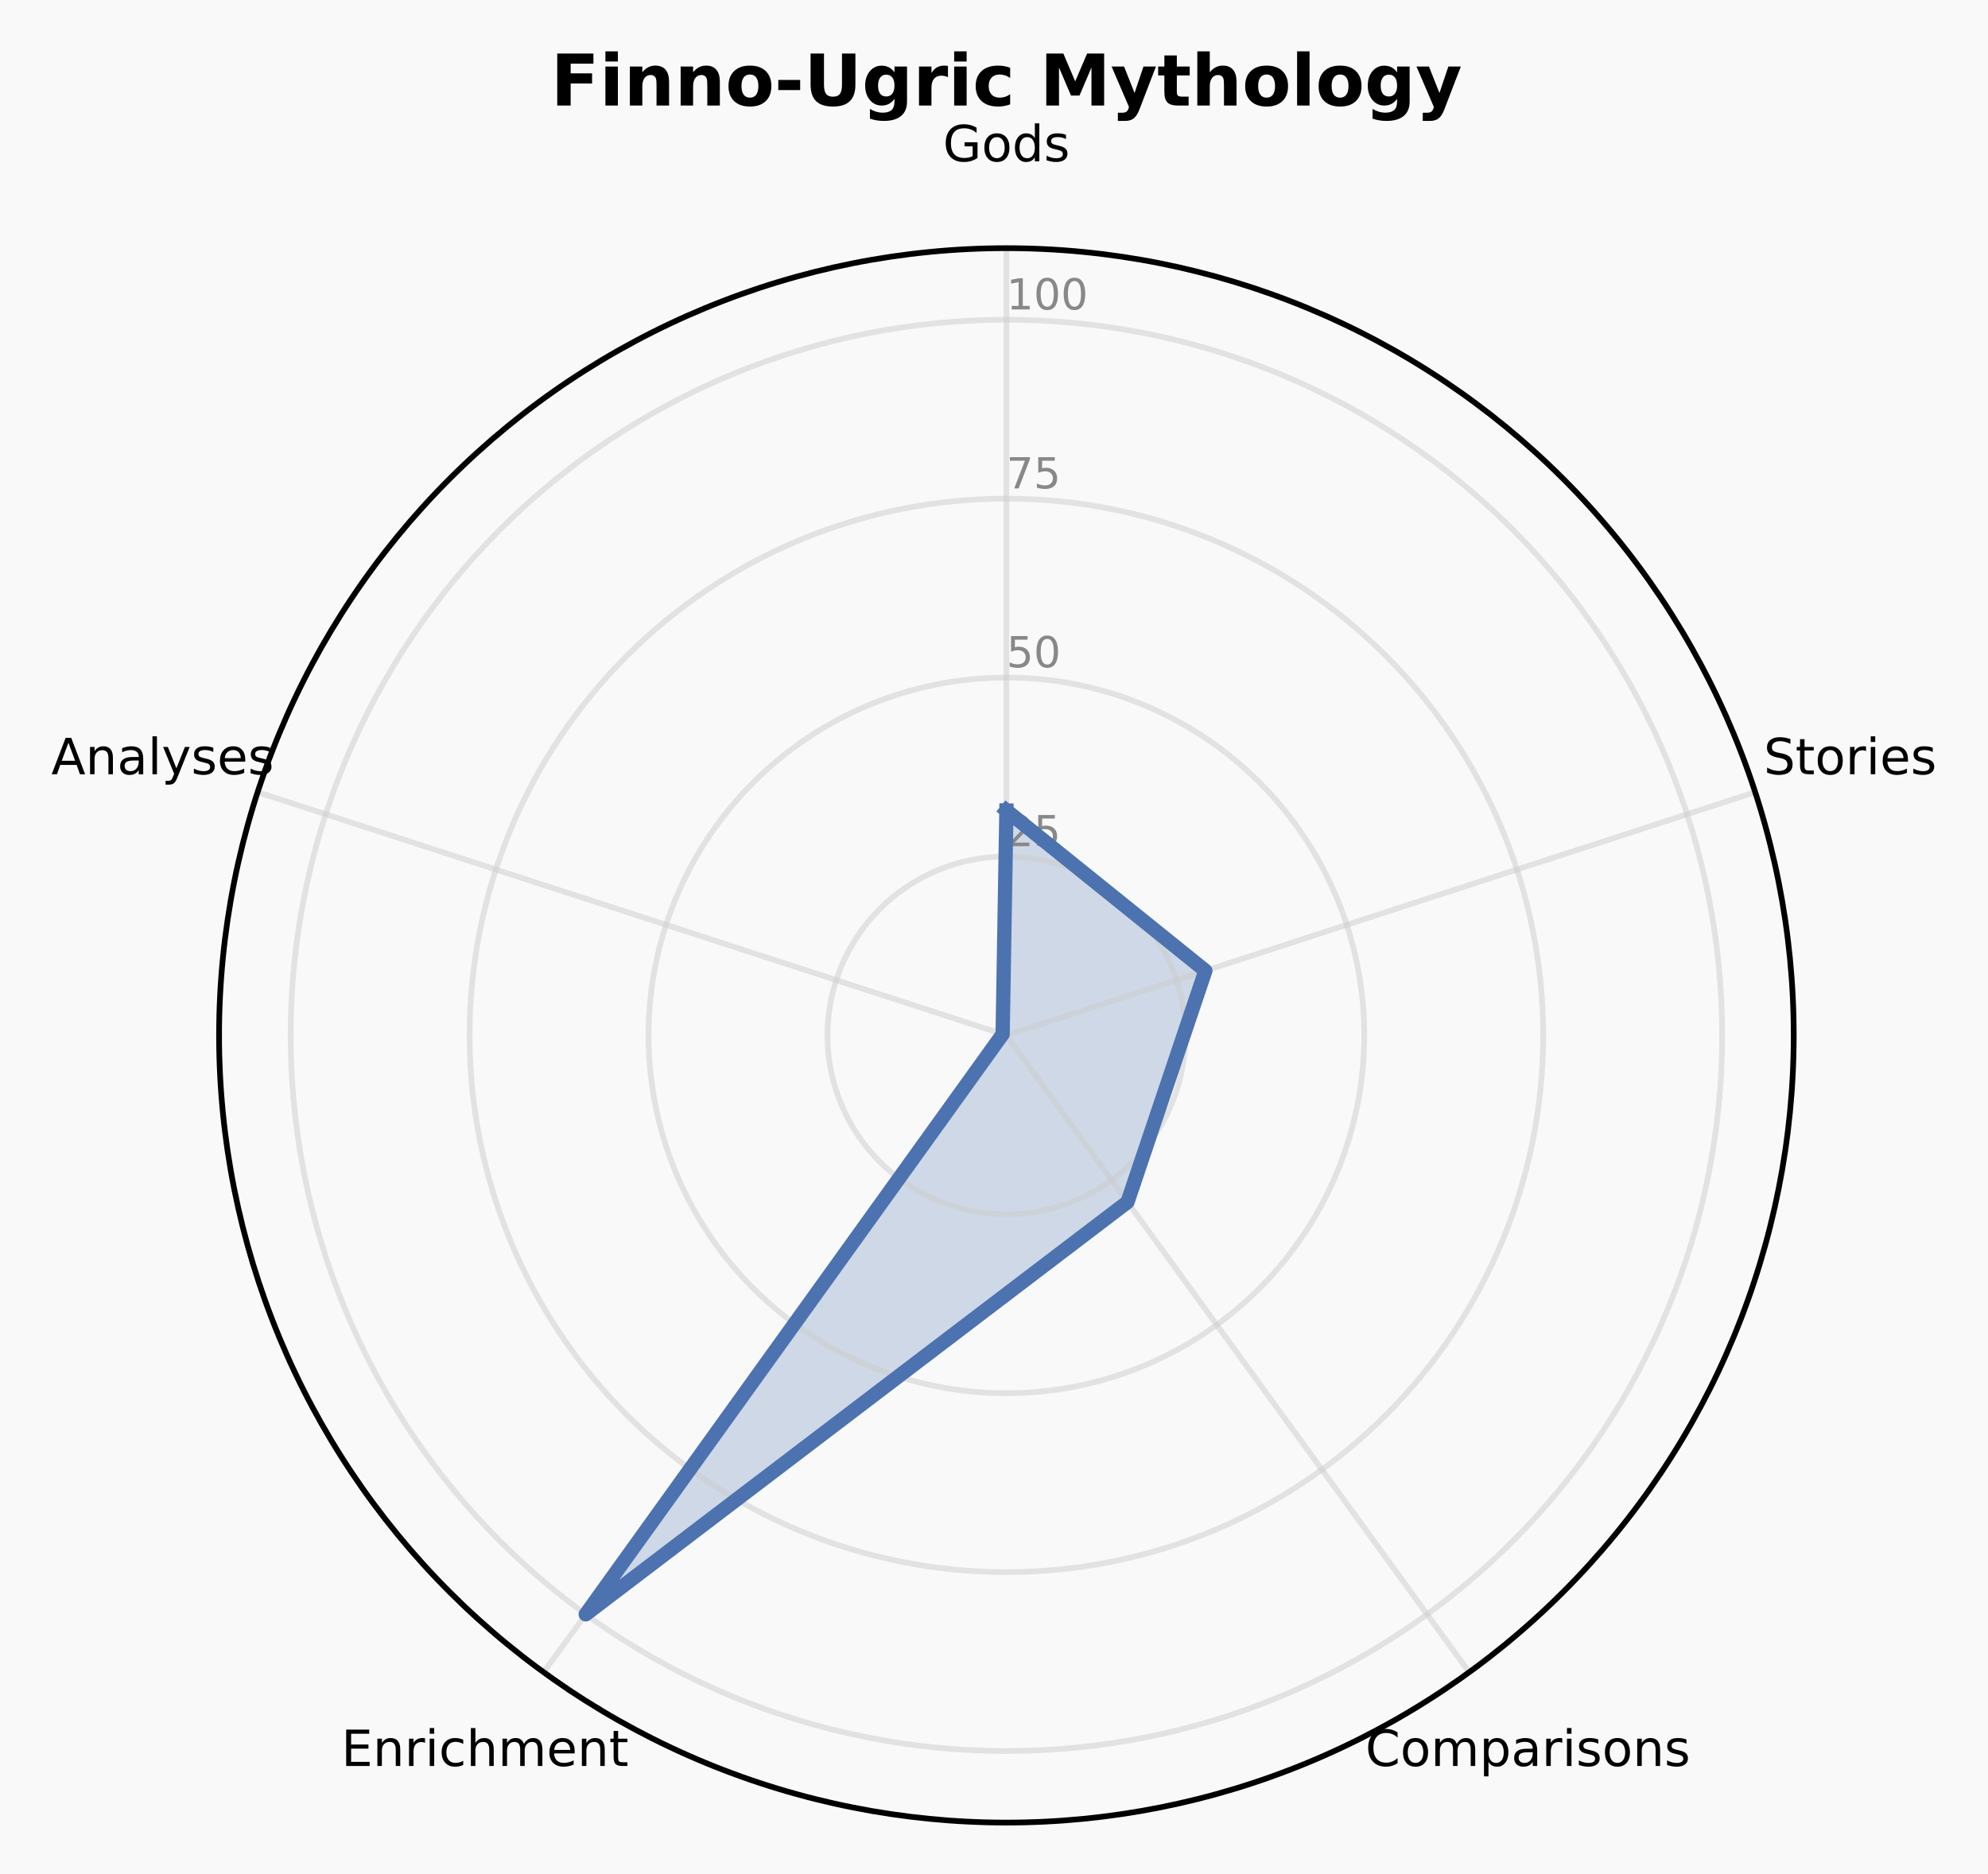
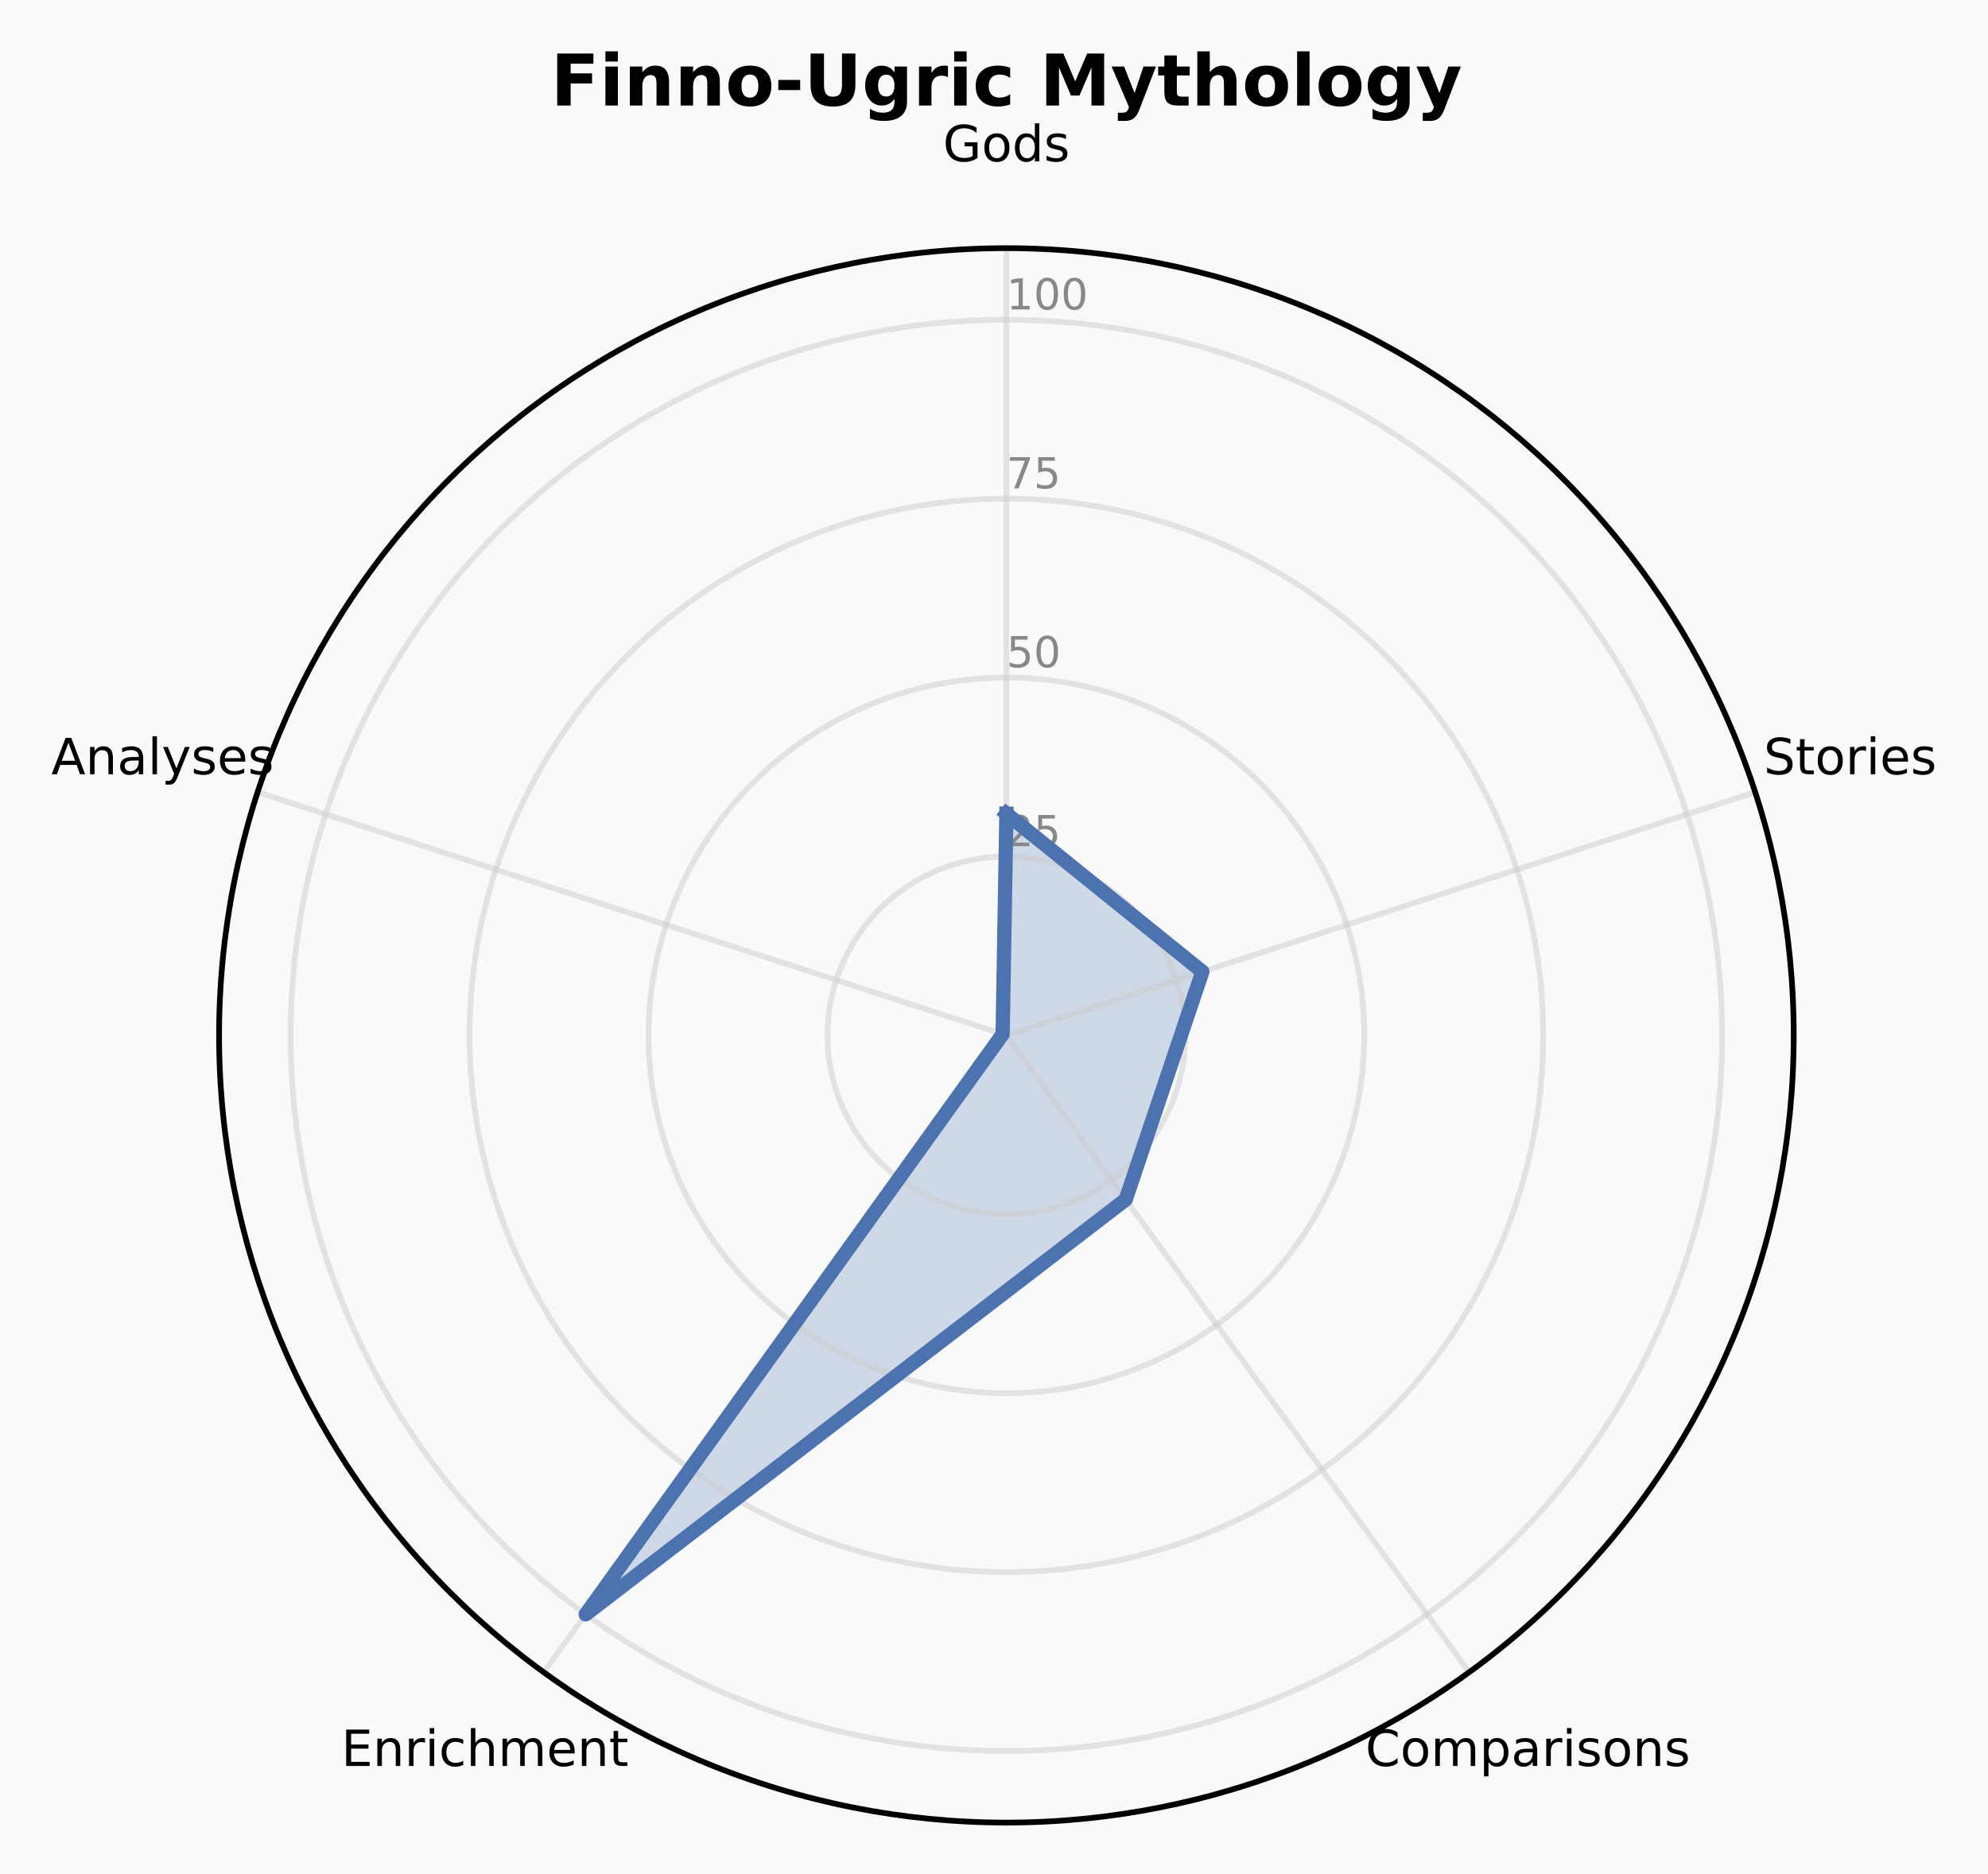
<svg xmlns="http://www.w3.org/2000/svg" xmlns:xlink="http://www.w3.org/1999/xlink" width="278.709pt" height="262.758pt" viewBox="0 0 278.709 262.758" version="1.1">
  <defs>
    <style type="text/css">*{stroke-linejoin: round; stroke-linecap: butt}</style>
  </defs>
  <g id="figure_1">
    <g id="patch_1">
      <path d="M 0 262.758  L 278.709 262.758  L 278.709 0  L 0 0  z " style="fill: #f9f9f9" />
    </g>
    <g id="axes_1">
      <g id="patch_2">
        <path d="M 251.473 145.178  C 251.473 130.683 248.618 116.329 243.071 102.938  C 237.524 89.546 229.393 77.377 219.143 67.128  C 208.894 56.878 196.725 48.748 183.334 43.201  C 169.942 37.654 155.588 34.798 141.093 34.798  C 126.598 34.798 112.244 37.654 98.853 43.201  C 85.461 48.748 73.293 56.878 63.043 67.128  C 52.794 77.377 44.663 89.546 39.116 102.938  C 33.569 116.329 30.714 130.683 30.714 145.178  C 30.714 159.673 33.569 174.027 39.116 187.418  C 44.663 200.81 52.794 212.979 63.043 223.228  C 73.293 233.478 85.461 241.609 98.853 247.155  C 112.244 252.702 126.598 255.558 141.093 255.558  C 155.588 255.558 169.942 252.702 183.334 247.155  C 196.725 241.609 208.894 233.478 219.143 223.228  C 229.393 212.979 237.524 200.81 243.071 187.418  C 248.618 174.027 251.473 159.673 251.473 145.178  M 141.093 145.178  C 141.093 145.178 141.093 145.178 141.093 145.178  C 141.093 145.178 141.093 145.178 141.093 145.178  C 141.093 145.178 141.093 145.178 141.093 145.178  C 141.093 145.178 141.093 145.178 141.093 145.178  C 141.093 145.178 141.093 145.178 141.093 145.178  C 141.093 145.178 141.093 145.178 141.093 145.178  C 141.093 145.178 141.093 145.178 141.093 145.178  C 141.093 145.178 141.093 145.178 141.093 145.178  C 141.093 145.178 141.093 145.178 141.093 145.178  C 141.093 145.178 141.093 145.178 141.093 145.178  C 141.093 145.178 141.093 145.178 141.093 145.178  C 141.093 145.178 141.093 145.178 141.093 145.178  C 141.093 145.178 141.093 145.178 141.093 145.178  C 141.093 145.178 141.093 145.178 141.093 145.178  C 141.093 145.178 141.093 145.178 141.093 145.178  C 141.093 145.178 141.093 145.178 141.093 145.178  z " style="fill: #f9f9f9" />
      </g>
      <g id="patch_3">
-         <path d="M 141.093 113.641  L 168.989 136.114  L 158.073 168.548  L 82.112 226.359  L 140.566 145.007  z " clip-path="url(#p42ad95b162)" style="fill: #4c72b0; opacity: 0.25; stroke: #4c72b0; stroke-linejoin: miter" />
+         <path d="M 141.093 114.085  L 168.567 136.251  L 157.819 168.199  L 82.112 226.359  L 140.566 145.007  z " clip-path="url(#pffb4a02f27)" style="fill: #4c72b0; opacity: 0.25; stroke: #4c72b0; stroke-linejoin: miter" />
      </g>
      <g id="matplotlib.axis_1">
        <g id="xtick_1">
          <g id="line2d_1">
-             <path d="M 141.093 145.178  L 141.093 34.798  " clip-path="url(#p42ad95b162)" style="fill: none; stroke: #cccccc; stroke-opacity: 0.5; stroke-width: 0.8; stroke-linecap: square" />
+             <path d="M 141.093 145.178  L 141.093 34.798  " clip-path="url(#pffb4a02f27)" style="fill: none; stroke: #cccccc; stroke-opacity: 0.5; stroke-width: 0.8; stroke-linecap: square" />
          </g>
          <g id="text_1">
            <g transform="translate(132.1945 22.61707) scale(0.07 -0.07)">
              <defs>
                <path id="DejaVuSans-2a" d="M 3809 666  L 3809 1919  L 2778 1919  L 2778 2438  L 4434 2438  L 4434 434  Q 4069 175 3628 42  Q 3188 -91 2688 -91  Q 1594 -91 976 548  Q 359 1188 359 2328  Q 359 3472 976 4111  Q 1594 4750 2688 4750  Q 3144 4750 3555 4637  Q 3966 4525 4313 4306  L 4313 3634  Q 3963 3931 3569 4081  Q 3175 4231 2741 4231  Q 1884 4231 1454 3753  Q 1025 3275 1025 2328  Q 1025 1384 1454 906  Q 1884 428 2741 428  Q 3075 428 3337 486  Q 3600 544 3809 666  z " transform="scale(0.015625)" />
                <path id="DejaVuSans-52" d="M 1959 3097  Q 1497 3097 1228 2736  Q 959 2375 959 1747  Q 959 1119 1226 758  Q 1494 397 1959 397  Q 2419 397 2687 759  Q 2956 1122 2956 1747  Q 2956 2369 2687 2733  Q 2419 3097 1959 3097  z M 1959 3584  Q 2709 3584 3137 3096  Q 3566 2609 3566 1747  Q 3566 888 3137 398  Q 2709 -91 1959 -91  Q 1206 -91 779 398  Q 353 888 353 1747  Q 353 2609 779 3096  Q 1206 3584 1959 3584  z " transform="scale(0.015625)" />
                <path id="DejaVuSans-47" d="M 2906 2969  L 2906 4863  L 3481 4863  L 3481 0  L 2906 0  L 2906 525  Q 2725 213 2448 61  Q 2172 -91 1784 -91  Q 1150 -91 751 415  Q 353 922 353 1747  Q 353 2572 751 3078  Q 1150 3584 1784 3584  Q 2172 3584 2448 3432  Q 2725 3281 2906 2969  z M 947 1747  Q 947 1113 1208 752  Q 1469 391 1925 391  Q 2381 391 2643 752  Q 2906 1113 2906 1747  Q 2906 2381 2643 2742  Q 2381 3103 1925 3103  Q 1469 3103 1208 2742  Q 947 2381 947 1747  z " transform="scale(0.015625)" />
                <path id="DejaVuSans-56" d="M 2834 3397  L 2834 2853  Q 2591 2978 2328 3040  Q 2066 3103 1784 3103  Q 1356 3103 1142 2972  Q 928 2841 928 2578  Q 928 2378 1081 2264  Q 1234 2150 1697 2047  L 1894 2003  Q 2506 1872 2764 1633  Q 3022 1394 3022 966  Q 3022 478 2636 193  Q 2250 -91 1575 -91  Q 1294 -91 989 -36  Q 684 19 347 128  L 347 722  Q 666 556 975 473  Q 1284 391 1588 391  Q 1994 391 2212 530  Q 2431 669 2431 922  Q 2431 1156 2273 1281  Q 2116 1406 1581 1522  L 1381 1569  Q 847 1681 609 1914  Q 372 2147 372 2553  Q 372 3047 722 3315  Q 1072 3584 1716 3584  Q 2034 3584 2315 3537  Q 2597 3491 2834 3397  z " transform="scale(0.015625)" />
              </defs>
              <use xlink:href="#DejaVuSans-2a" />
              <use xlink:href="#DejaVuSans-52" transform="translate(77.48438 0)" />
              <use xlink:href="#DejaVuSans-47" transform="translate(138.6719 0)" />
              <use xlink:href="#DejaVuSans-56" transform="translate(202.1562 0)" />
            </g>
          </g>
        </g>
        <g id="xtick_2">
          <g id="line2d_2">
-             <path d="M 141.093 145.178  L 246.07 111.069  " clip-path="url(#p42ad95b162)" style="fill: none; stroke: #cccccc; stroke-opacity: 0.5; stroke-width: 0.8; stroke-linecap: square" />
+             <path d="M 141.093 145.178  L 246.07 111.069  " clip-path="url(#pffb4a02f27)" style="fill: none; stroke: #cccccc; stroke-opacity: 0.5; stroke-width: 0.8; stroke-linecap: square" />
          </g>
          <g id="text_2">
            <g transform="translate(247.2616 108.5613) scale(0.07 -0.07)">
              <defs>
                <path id="DejaVuSans-36" d="M 3425 4513  L 3425 3897  Q 3066 4069 2747 4153  Q 2428 4238 2131 4238  Q 1616 4238 1336 4038  Q 1056 3838 1056 3469  Q 1056 3159 1242 3001  Q 1428 2844 1947 2747  L 2328 2669  Q 3034 2534 3370 2195  Q 3706 1856 3706 1288  Q 3706 609 3251 259  Q 2797 -91 1919 -91  Q 1588 -91 1214 -16  Q 841 59 441 206  L 441 856  Q 825 641 1194 531  Q 1563 422 1919 422  Q 2459 422 2753 634  Q 3047 847 3047 1241  Q 3047 1584 2836 1778  Q 2625 1972 2144 2069  L 1759 2144  Q 1053 2284 737 2584  Q 422 2884 422 3419  Q 422 4038 858 4394  Q 1294 4750 2059 4750  Q 2388 4750 2728 4690  Q 3069 4631 3425 4513  z " transform="scale(0.015625)" />
                <path id="DejaVuSans-57" d="M 1172 4494  L 1172 3500  L 2356 3500  L 2356 3053  L 1172 3053  L 1172 1153  Q 1172 725 1289 603  Q 1406 481 1766 481  L 2356 481  L 2356 0  L 1766 0  Q 1100 0 847 248  Q 594 497 594 1153  L 594 3053  L 172 3053  L 172 3500  L 594 3500  L 594 4494  L 1172 4494  z " transform="scale(0.015625)" />
                <path id="DejaVuSans-55" d="M 2631 2963  Q 2534 3019 2420 3045  Q 2306 3072 2169 3072  Q 1681 3072 1420 2755  Q 1159 2438 1159 1844  L 1159 0  L 581 0  L 581 3500  L 1159 3500  L 1159 2956  Q 1341 3275 1631 3429  Q 1922 3584 2338 3584  Q 2397 3584 2469 3576  Q 2541 3569 2628 3553  L 2631 2963  z " transform="scale(0.015625)" />
                <path id="DejaVuSans-4c" d="M 603 3500  L 1178 3500  L 1178 0  L 603 0  L 603 3500  z M 603 4863  L 1178 4863  L 1178 4134  L 603 4134  L 603 4863  z " transform="scale(0.015625)" />
                <path id="DejaVuSans-48" d="M 3597 1894  L 3597 1613  L 953 1613  Q 991 1019 1311 708  Q 1631 397 2203 397  Q 2534 397 2845 478  Q 3156 559 3463 722  L 3463 178  Q 3153 47 2828 -22  Q 2503 -91 2169 -91  Q 1331 -91 842 396  Q 353 884 353 1716  Q 353 2575 817 3079  Q 1281 3584 2069 3584  Q 2775 3584 3186 3129  Q 3597 2675 3597 1894  z M 3022 2063  Q 3016 2534 2758 2815  Q 2500 3097 2075 3097  Q 1594 3097 1305 2825  Q 1016 2553 972 2059  L 3022 2063  z " transform="scale(0.015625)" />
              </defs>
              <use xlink:href="#DejaVuSans-36" />
              <use xlink:href="#DejaVuSans-57" transform="translate(63.48438 0)" />
              <use xlink:href="#DejaVuSans-52" transform="translate(102.6875 0)" />
              <use xlink:href="#DejaVuSans-55" transform="translate(163.875 0)" />
              <use xlink:href="#DejaVuSans-4c" transform="translate(204.9844 0)" />
              <use xlink:href="#DejaVuSans-48" transform="translate(232.7656 0)" />
              <use xlink:href="#DejaVuSans-56" transform="translate(294.2969 0)" />
            </g>
          </g>
        </g>
        <g id="xtick_3">
          <g id="line2d_3">
-             <path d="M 141.093 145.178  L 205.973 234.477  " clip-path="url(#p42ad95b162)" style="fill: none; stroke: #cccccc; stroke-opacity: 0.5; stroke-width: 0.8; stroke-linecap: square" />
+             <path d="M 141.093 145.178  L 205.973 234.477  " clip-path="url(#pffb4a02f27)" style="fill: none; stroke: #cccccc; stroke-opacity: 0.5; stroke-width: 0.8; stroke-linecap: square" />
          </g>
          <g id="text_3">
            <g transform="translate(191.4228 247.6219) scale(0.07 -0.07)">
              <defs>
                <path id="DejaVuSans-26" d="M 4122 4306  L 4122 3641  Q 3803 3938 3442 4084  Q 3081 4231 2675 4231  Q 1875 4231 1450 3742  Q 1025 3253 1025 2328  Q 1025 1406 1450 917  Q 1875 428 2675 428  Q 3081 428 3442 575  Q 3803 722 4122 1019  L 4122 359  Q 3791 134 3420 21  Q 3050 -91 2638 -91  Q 1578 -91 968 557  Q 359 1206 359 2328  Q 359 3453 968 4101  Q 1578 4750 2638 4750  Q 3056 4750 3426 4639  Q 3797 4528 4122 4306  z " transform="scale(0.015625)" />
                <path id="DejaVuSans-50" d="M 3328 2828  Q 3544 3216 3844 3400  Q 4144 3584 4550 3584  Q 5097 3584 5394 3201  Q 5691 2819 5691 2113  L 5691 0  L 5113 0  L 5113 2094  Q 5113 2597 4934 2840  Q 4756 3084 4391 3084  Q 3944 3084 3684 2787  Q 3425 2491 3425 1978  L 3425 0  L 2847 0  L 2847 2094  Q 2847 2600 2669 2842  Q 2491 3084 2119 3084  Q 1678 3084 1418 2786  Q 1159 2488 1159 1978  L 1159 0  L 581 0  L 581 3500  L 1159 3500  L 1159 2956  Q 1356 3278 1631 3431  Q 1906 3584 2284 3584  Q 2666 3584 2933 3390  Q 3200 3197 3328 2828  z " transform="scale(0.015625)" />
                <path id="DejaVuSans-53" d="M 1159 525  L 1159 -1331  L 581 -1331  L 581 3500  L 1159 3500  L 1159 2969  Q 1341 3281 1617 3432  Q 1894 3584 2278 3584  Q 2916 3584 3314 3078  Q 3713 2572 3713 1747  Q 3713 922 3314 415  Q 2916 -91 2278 -91  Q 1894 -91 1617 61  Q 1341 213 1159 525  z M 3116 1747  Q 3116 2381 2855 2742  Q 2594 3103 2138 3103  Q 1681 3103 1420 2742  Q 1159 2381 1159 1747  Q 1159 1113 1420 752  Q 1681 391 2138 391  Q 2594 391 2855 752  Q 3116 1113 3116 1747  z " transform="scale(0.015625)" />
                <path id="DejaVuSans-44" d="M 2194 1759  Q 1497 1759 1228 1600  Q 959 1441 959 1056  Q 959 750 1161 570  Q 1363 391 1709 391  Q 2188 391 2477 730  Q 2766 1069 2766 1631  L 2766 1759  L 2194 1759  z M 3341 1997  L 3341 0  L 2766 0  L 2766 531  Q 2569 213 2275 61  Q 1981 -91 1556 -91  Q 1019 -91 701 211  Q 384 513 384 1019  Q 384 1609 779 1909  Q 1175 2209 1959 2209  L 2766 2209  L 2766 2266  Q 2766 2663 2505 2880  Q 2244 3097 1772 3097  Q 1472 3097 1187 3025  Q 903 2953 641 2809  L 641 3341  Q 956 3463 1253 3523  Q 1550 3584 1831 3584  Q 2591 3584 2966 3190  Q 3341 2797 3341 1997  z " transform="scale(0.015625)" />
                <path id="DejaVuSans-51" d="M 3513 2113  L 3513 0  L 2938 0  L 2938 2094  Q 2938 2591 2744 2837  Q 2550 3084 2163 3084  Q 1697 3084 1428 2787  Q 1159 2491 1159 1978  L 1159 0  L 581 0  L 581 3500  L 1159 3500  L 1159 2956  Q 1366 3272 1645 3428  Q 1925 3584 2291 3584  Q 2894 3584 3203 3211  Q 3513 2838 3513 2113  z " transform="scale(0.015625)" />
              </defs>
              <use xlink:href="#DejaVuSans-26" />
              <use xlink:href="#DejaVuSans-52" transform="translate(69.82812 0)" />
              <use xlink:href="#DejaVuSans-50" transform="translate(131.0156 0)" />
              <use xlink:href="#DejaVuSans-53" transform="translate(228.4219 0)" />
              <use xlink:href="#DejaVuSans-44" transform="translate(291.9062 0)" />
              <use xlink:href="#DejaVuSans-55" transform="translate(353.1875 0)" />
              <use xlink:href="#DejaVuSans-4c" transform="translate(394.2969 0)" />
              <use xlink:href="#DejaVuSans-56" transform="translate(422.0781 0)" />
              <use xlink:href="#DejaVuSans-52" transform="translate(474.1719 0)" />
              <use xlink:href="#DejaVuSans-51" transform="translate(535.3594 0)" />
              <use xlink:href="#DejaVuSans-56" transform="translate(598.7344 0)" />
            </g>
          </g>
        </g>
        <g id="xtick_4">
          <g id="line2d_4">
-             <path d="M 141.093 145.178  L 76.214 234.477  " clip-path="url(#p42ad95b162)" style="fill: none; stroke: #cccccc; stroke-opacity: 0.5; stroke-width: 0.8; stroke-linecap: square" />
+             <path d="M 141.093 145.178  L 76.214 234.477  " clip-path="url(#pffb4a02f27)" style="fill: none; stroke: #cccccc; stroke-opacity: 0.5; stroke-width: 0.8; stroke-linecap: square" />
          </g>
          <g id="text_4">
            <g transform="translate(47.8483 247.6219) scale(0.07 -0.07)">
              <defs>
                <path id="DejaVuSans-28" d="M 628 4666  L 3578 4666  L 3578 4134  L 1259 4134  L 1259 2753  L 3481 2753  L 3481 2222  L 1259 2222  L 1259 531  L 3634 531  L 3634 0  L 628 0  L 628 4666  z " transform="scale(0.015625)" />
                <path id="DejaVuSans-46" d="M 3122 3366  L 3122 2828  Q 2878 2963 2633 3030  Q 2388 3097 2138 3097  Q 1578 3097 1268 2742  Q 959 2388 959 1747  Q 959 1106 1268 751  Q 1578 397 2138 397  Q 2388 397 2633 464  Q 2878 531 3122 666  L 3122 134  Q 2881 22 2623 -34  Q 2366 -91 2075 -91  Q 1284 -91 818 406  Q 353 903 353 1747  Q 353 2603 823 3093  Q 1294 3584 2113 3584  Q 2378 3584 2631 3529  Q 2884 3475 3122 3366  z " transform="scale(0.015625)" />
                <path id="DejaVuSans-4b" d="M 3513 2113  L 3513 0  L 2938 0  L 2938 2094  Q 2938 2591 2744 2837  Q 2550 3084 2163 3084  Q 1697 3084 1428 2787  Q 1159 2491 1159 1978  L 1159 0  L 581 0  L 581 4863  L 1159 4863  L 1159 2956  Q 1366 3272 1645 3428  Q 1925 3584 2291 3584  Q 2894 3584 3203 3211  Q 3513 2838 3513 2113  z " transform="scale(0.015625)" />
              </defs>
              <use xlink:href="#DejaVuSans-28" />
              <use xlink:href="#DejaVuSans-51" transform="translate(63.1875 0)" />
              <use xlink:href="#DejaVuSans-55" transform="translate(126.5625 0)" />
              <use xlink:href="#DejaVuSans-4c" transform="translate(167.6719 0)" />
              <use xlink:href="#DejaVuSans-46" transform="translate(195.4531 0)" />
              <use xlink:href="#DejaVuSans-4b" transform="translate(250.4375 0)" />
              <use xlink:href="#DejaVuSans-50" transform="translate(313.8125 0)" />
              <use xlink:href="#DejaVuSans-48" transform="translate(411.2188 0)" />
              <use xlink:href="#DejaVuSans-51" transform="translate(472.75 0)" />
              <use xlink:href="#DejaVuSans-57" transform="translate(536.125 0)" />
            </g>
          </g>
        </g>
        <g id="xtick_5">
          <g id="line2d_5">
-             <path d="M 141.093 145.178  L 36.116 111.069  " clip-path="url(#p42ad95b162)" style="fill: none; stroke: #cccccc; stroke-opacity: 0.5; stroke-width: 0.8; stroke-linecap: square" />
+             <path d="M 141.093 145.178  L 36.116 111.069  " clip-path="url(#pffb4a02f27)" style="fill: none; stroke: #cccccc; stroke-opacity: 0.5; stroke-width: 0.8; stroke-linecap: square" />
          </g>
          <g id="text_5">
            <g transform="translate(7.2 108.5613) scale(0.07 -0.07)">
              <defs>
                <path id="DejaVuSans-24" d="M 2188 4044  L 1331 1722  L 3047 1722  L 2188 4044  z M 1831 4666  L 2547 4666  L 4325 0  L 3669 0  L 3244 1197  L 1141 1197  L 716 0  L 50 0  L 1831 4666  z " transform="scale(0.015625)" />
                <path id="DejaVuSans-4f" d="M 603 4863  L 1178 4863  L 1178 0  L 603 0  L 603 4863  z " transform="scale(0.015625)" />
                <path id="DejaVuSans-5c" d="M 2059 -325  Q 1816 -950 1584 -1140  Q 1353 -1331 966 -1331  L 506 -1331  L 506 -850  L 844 -850  Q 1081 -850 1212 -737  Q 1344 -625 1503 -206  L 1606 56  L 191 3500  L 800 3500  L 1894 763  L 2988 3500  L 3597 3500  L 2059 -325  z " transform="scale(0.015625)" />
              </defs>
              <use xlink:href="#DejaVuSans-24" />
              <use xlink:href="#DejaVuSans-51" transform="translate(68.40625 0)" />
              <use xlink:href="#DejaVuSans-44" transform="translate(131.7812 0)" />
              <use xlink:href="#DejaVuSans-4f" transform="translate(193.0625 0)" />
              <use xlink:href="#DejaVuSans-5c" transform="translate(220.8438 0)" />
              <use xlink:href="#DejaVuSans-56" transform="translate(280.0312 0)" />
              <use xlink:href="#DejaVuSans-48" transform="translate(332.125 0)" />
              <use xlink:href="#DejaVuSans-56" transform="translate(393.6562 0)" />
            </g>
          </g>
        </g>
      </g>
      <g id="matplotlib.axis_2">
        <g id="ytick_1">
          <g id="line2d_6">
-             <path d="M 141.093 120.092  C 144.388 120.092 147.65 120.741 150.693 122.001  C 153.737 123.262 156.503 125.11 158.832 127.439  C 161.161 129.769 163.009 132.534 164.27 135.578  C 165.531 138.621 166.18 141.884 166.18 145.178  C 166.18 148.472 165.531 151.735 164.27 154.778  C 163.009 157.822 161.161 160.587 158.832 162.917  C 156.503 165.246 153.737 167.094 150.693 168.355  C 147.65 169.615 144.388 170.264 141.093 170.264  C 137.799 170.264 134.537 169.615 131.493 168.355  C 128.45 167.094 125.684 165.246 123.355 162.917  C 121.025 160.587 119.177 157.822 117.917 154.778  C 116.656 151.735 116.007 148.472 116.007 145.178  C 116.007 141.884 116.656 138.621 117.917 135.578  C 119.177 132.534 121.025 129.769 123.355 127.439  C 125.684 125.11 128.45 123.262 131.493 122.001  C 134.537 120.741 137.799 120.092 141.093 120.092  " clip-path="url(#p42ad95b162)" style="fill: none; stroke: #cccccc; stroke-opacity: 0.5; stroke-width: 0.8; stroke-linecap: square" />
+             <path d="M 141.093 120.092  C 144.388 120.092 147.65 120.741 150.693 122.001  C 153.737 123.262 156.503 125.11 158.832 127.439  C 161.161 129.769 163.009 132.534 164.27 135.578  C 165.531 138.621 166.18 141.884 166.18 145.178  C 166.18 148.472 165.531 151.735 164.27 154.778  C 163.009 157.822 161.161 160.587 158.832 162.917  C 156.503 165.246 153.737 167.094 150.693 168.355  C 147.65 169.615 144.388 170.264 141.093 170.264  C 137.799 170.264 134.537 169.615 131.493 168.355  C 128.45 167.094 125.684 165.246 123.355 162.917  C 121.025 160.587 119.177 157.822 117.917 154.778  C 116.656 151.735 116.007 148.472 116.007 145.178  C 116.007 141.884 116.656 138.621 117.917 135.578  C 119.177 132.534 121.025 129.769 123.355 127.439  C 125.684 125.11 128.45 123.262 131.493 122.001  C 134.537 120.741 137.799 120.092 141.093 120.092  " clip-path="url(#pffb4a02f27)" style="fill: none; stroke: #cccccc; stroke-opacity: 0.5; stroke-width: 0.8; stroke-linecap: square" />
          </g>
          <g id="text_6">
            <g style="fill: #888888" transform="translate(141.0933 118.6504) scale(0.06 -0.06)">
              <defs>
                <path id="DejaVuSans-15" d="M 1228 531  L 3431 531  L 3431 0  L 469 0  L 469 531  Q 828 903 1448 1529  Q 2069 2156 2228 2338  Q 2531 2678 2651 2914  Q 2772 3150 2772 3378  Q 2772 3750 2511 3984  Q 2250 4219 1831 4219  Q 1534 4219 1204 4116  Q 875 4013 500 3803  L 500 4441  Q 881 4594 1212 4672  Q 1544 4750 1819 4750  Q 2544 4750 2975 4387  Q 3406 4025 3406 3419  Q 3406 3131 3298 2873  Q 3191 2616 2906 2266  Q 2828 2175 2409 1742  Q 1991 1309 1228 531  z " transform="scale(0.015625)" />
                <path id="DejaVuSans-18" d="M 691 4666  L 3169 4666  L 3169 4134  L 1269 4134  L 1269 2991  Q 1406 3038 1543 3061  Q 1681 3084 1819 3084  Q 2600 3084 3056 2656  Q 3513 2228 3513 1497  Q 3513 744 3044 326  Q 2575 -91 1722 -91  Q 1428 -91 1123 -41  Q 819 9 494 109  L 494 744  Q 775 591 1075 516  Q 1375 441 1709 441  Q 2250 441 2565 725  Q 2881 1009 2881 1497  Q 2881 1984 2565 2268  Q 2250 2553 1709 2553  Q 1456 2553 1204 2497  Q 953 2441 691 2322  L 691 4666  z " transform="scale(0.015625)" />
              </defs>
              <use xlink:href="#DejaVuSans-15" />
              <use xlink:href="#DejaVuSans-18" transform="translate(63.625 0)" />
            </g>
          </g>
        </g>
        <g id="ytick_2">
          <g id="line2d_7">
-             <path d="M 141.093 95.005  C 147.682 95.005 154.206 96.303 160.293 98.825  C 166.381 101.346 171.912 105.042 176.571 109.701  C 181.229 114.36 184.925 119.891 187.447 125.978  C 189.968 132.065 191.266 138.589 191.266 145.178  C 191.266 151.767 189.968 158.291 187.447 164.378  C 184.925 170.465 181.229 175.997 176.571 180.655  C 171.912 185.314 166.381 189.01 160.293 191.531  C 154.206 194.053 147.682 195.351 141.093 195.351  C 134.505 195.351 127.98 194.053 121.893 191.531  C 115.806 189.01 110.275 185.314 105.616 180.655  C 100.957 175.997 97.261 170.465 94.74 164.378  C 92.219 158.291 90.921 151.767 90.921 145.178  C 90.921 138.589 92.219 132.065 94.74 125.978  C 97.261 119.891 100.957 114.36 105.616 109.701  C 110.275 105.042 115.806 101.346 121.893 98.825  C 127.98 96.303 134.505 95.005 141.093 95.005  " clip-path="url(#p42ad95b162)" style="fill: none; stroke: #cccccc; stroke-opacity: 0.5; stroke-width: 0.8; stroke-linecap: square" />
+             <path d="M 141.093 95.005  C 147.682 95.005 154.206 96.303 160.293 98.825  C 166.381 101.346 171.912 105.042 176.571 109.701  C 181.229 114.36 184.925 119.891 187.447 125.978  C 189.968 132.065 191.266 138.589 191.266 145.178  C 191.266 151.767 189.968 158.291 187.447 164.378  C 184.925 170.465 181.229 175.997 176.571 180.655  C 171.912 185.314 166.381 189.01 160.293 191.531  C 154.206 194.053 147.682 195.351 141.093 195.351  C 134.505 195.351 127.98 194.053 121.893 191.531  C 115.806 189.01 110.275 185.314 105.616 180.655  C 100.957 175.997 97.261 170.465 94.74 164.378  C 92.219 158.291 90.921 151.767 90.921 145.178  C 90.921 138.589 92.219 132.065 94.74 125.978  C 97.261 119.891 100.957 114.36 105.616 109.701  C 110.275 105.042 115.806 101.346 121.893 98.825  C 127.98 96.303 134.505 95.005 141.093 95.005  " clip-path="url(#pffb4a02f27)" style="fill: none; stroke: #cccccc; stroke-opacity: 0.5; stroke-width: 0.8; stroke-linecap: square" />
          </g>
          <g id="text_7">
            <g style="fill: #888888" transform="translate(141.0933 93.56408) scale(0.06 -0.06)">
              <defs>
                <path id="DejaVuSans-13" d="M 2034 4250  Q 1547 4250 1301 3770  Q 1056 3291 1056 2328  Q 1056 1369 1301 889  Q 1547 409 2034 409  Q 2525 409 2770 889  Q 3016 1369 3016 2328  Q 3016 3291 2770 3770  Q 2525 4250 2034 4250  z M 2034 4750  Q 2819 4750 3233 4129  Q 3647 3509 3647 2328  Q 3647 1150 3233 529  Q 2819 -91 2034 -91  Q 1250 -91 836 529  Q 422 1150 422 2328  Q 422 3509 836 4129  Q 1250 4750 2034 4750  z " transform="scale(0.015625)" />
              </defs>
              <use xlink:href="#DejaVuSans-18" />
              <use xlink:href="#DejaVuSans-13" transform="translate(63.625 0)" />
            </g>
          </g>
        </g>
        <g id="ytick_3">
          <g id="line2d_8">
-             <path d="M 141.093 69.919  C 150.976 69.919 160.763 71.866 169.894 75.648  C 179.024 79.43 187.321 84.974 194.309 91.962  C 201.298 98.95 206.841 107.247 210.623 116.378  C 214.405 125.508 216.352 135.295 216.352 145.178  C 216.352 155.061 214.405 164.848 210.623 173.978  C 206.841 183.109 201.298 191.406 194.309 198.394  C 187.321 205.382 179.024 210.926 169.894 214.708  C 160.763 218.49 150.976 220.437 141.093 220.437  C 131.21 220.437 121.424 218.49 112.293 214.708  C 103.162 210.926 94.866 205.382 87.877 198.394  C 80.889 191.406 75.345 183.109 71.563 173.978  C 67.781 164.848 65.834 155.061 65.834 145.178  C 65.834 135.295 67.781 125.508 71.563 116.378  C 75.345 107.247 80.889 98.95 87.877 91.962  C 94.866 84.974 103.162 79.43 112.293 75.648  C 121.424 71.866 131.21 69.919 141.093 69.919  " clip-path="url(#p42ad95b162)" style="fill: none; stroke: #cccccc; stroke-opacity: 0.5; stroke-width: 0.8; stroke-linecap: square" />
+             <path d="M 141.093 69.919  C 150.976 69.919 160.763 71.866 169.894 75.648  C 179.024 79.43 187.321 84.974 194.309 91.962  C 201.298 98.95 206.841 107.247 210.623 116.378  C 214.405 125.508 216.352 135.295 216.352 145.178  C 216.352 155.061 214.405 164.848 210.623 173.978  C 206.841 183.109 201.298 191.406 194.309 198.394  C 187.321 205.382 179.024 210.926 169.894 214.708  C 160.763 218.49 150.976 220.437 141.093 220.437  C 131.21 220.437 121.424 218.49 112.293 214.708  C 103.162 210.926 94.866 205.382 87.877 198.394  C 80.889 191.406 75.345 183.109 71.563 173.978  C 67.781 164.848 65.834 155.061 65.834 145.178  C 65.834 135.295 67.781 125.508 71.563 116.378  C 75.345 107.247 80.889 98.95 87.877 91.962  C 94.866 84.974 103.162 79.43 112.293 75.648  C 121.424 71.866 131.21 69.919 141.093 69.919  " clip-path="url(#pffb4a02f27)" style="fill: none; stroke: #cccccc; stroke-opacity: 0.5; stroke-width: 0.8; stroke-linecap: square" />
          </g>
          <g id="text_8">
            <g style="fill: #888888" transform="translate(141.0933 68.47781) scale(0.06 -0.06)">
              <defs>
                <path id="DejaVuSans-1a" d="M 525 4666  L 3525 4666  L 3525 4397  L 1831 0  L 1172 0  L 2766 4134  L 525 4134  L 525 4666  z " transform="scale(0.015625)" />
              </defs>
              <use xlink:href="#DejaVuSans-1a" />
              <use xlink:href="#DejaVuSans-18" transform="translate(63.625 0)" />
            </g>
          </g>
        </g>
        <g id="ytick_4">
          <g id="line2d_9">
-             <path d="M 141.093 44.833  C 154.27 44.833 167.32 47.429 179.494 52.471  C 191.668 57.514 202.73 64.906 212.048 74.223  C 221.366 83.541 228.757 94.603 233.8 106.778  C 238.843 118.952 241.438 132.001 241.438 145.178  C 241.438 158.355 238.843 171.404 233.8 183.578  C 228.757 195.753 221.366 206.815 212.048 216.133  C 202.73 225.45 191.668 232.842 179.494 237.885  C 167.32 242.927 154.27 245.523 141.093 245.523  C 127.916 245.523 114.867 242.927 102.693 237.885  C 90.519 232.842 79.456 225.45 70.139 216.133  C 60.821 206.815 53.429 195.753 48.387 183.578  C 43.344 171.404 40.748 158.355 40.748 145.178  C 40.748 132.001 43.344 118.952 48.387 106.778  C 53.429 94.603 60.821 83.541 70.139 74.223  C 79.456 64.906 90.519 57.514 102.693 52.471  C 114.867 47.429 127.916 44.833 141.093 44.833  " clip-path="url(#p42ad95b162)" style="fill: none; stroke: #cccccc; stroke-opacity: 0.5; stroke-width: 0.8; stroke-linecap: square" />
+             <path d="M 141.093 44.833  C 154.27 44.833 167.32 47.429 179.494 52.471  C 191.668 57.514 202.73 64.906 212.048 74.223  C 221.366 83.541 228.757 94.603 233.8 106.778  C 238.843 118.952 241.438 132.001 241.438 145.178  C 241.438 158.355 238.843 171.404 233.8 183.578  C 228.757 195.753 221.366 206.815 212.048 216.133  C 202.73 225.45 191.668 232.842 179.494 237.885  C 167.32 242.927 154.27 245.523 141.093 245.523  C 127.916 245.523 114.867 242.927 102.693 237.885  C 90.519 232.842 79.456 225.45 70.139 216.133  C 60.821 206.815 53.429 195.753 48.387 183.578  C 43.344 171.404 40.748 158.355 40.748 145.178  C 40.748 132.001 43.344 118.952 48.387 106.778  C 53.429 94.603 60.821 83.541 70.139 74.223  C 79.456 64.906 90.519 57.514 102.693 52.471  C 114.867 47.429 127.916 44.833 141.093 44.833  " clip-path="url(#pffb4a02f27)" style="fill: none; stroke: #cccccc; stroke-opacity: 0.5; stroke-width: 0.8; stroke-linecap: square" />
          </g>
          <g id="text_9">
            <g style="fill: #888888" transform="translate(141.0933 43.39154) scale(0.06 -0.06)">
              <defs>
                <path id="DejaVuSans-14" d="M 794 531  L 1825 531  L 1825 4091  L 703 3866  L 703 4441  L 1819 4666  L 2450 4666  L 2450 531  L 3481 531  L 3481 0  L 794 0  L 794 531  z " transform="scale(0.015625)" />
              </defs>
              <use xlink:href="#DejaVuSans-14" />
              <use xlink:href="#DejaVuSans-13" transform="translate(63.625 0)" />
              <use xlink:href="#DejaVuSans-13" transform="translate(127.25 0)" />
            </g>
          </g>
        </g>
      </g>
      <g id="line2d_10">
-         <path d="M 141.093 113.641  L 168.989 136.114  L 158.073 168.548  L 82.112 226.359  L 140.566 145.007  L 141.093 113.641  " clip-path="url(#p42ad95b162)" style="fill: none; stroke: #4c72b0; stroke-width: 2; stroke-linecap: square" />
+         <path d="M 141.093 114.085  L 168.567 136.251  L 157.819 168.199  L 82.112 226.359  L 140.566 145.007  L 141.093 114.085  " clip-path="url(#pffb4a02f27)" style="fill: none; stroke: #4c72b0; stroke-width: 2; stroke-linecap: square" />
      </g>
      <g id="patch_4">
        <path d="M 141.093 34.798  C 126.598 34.798 112.244 37.654 98.853 43.201  C 85.461 48.748 73.293 56.878 63.043 67.128  C 52.794 77.377 44.663 89.546 39.116 102.938  C 33.569 116.329 30.714 130.683 30.714 145.178  C 30.714 159.673 33.569 174.027 39.116 187.418  C 44.663 200.81 52.794 212.979 63.043 223.228  C 73.293 233.478 85.461 241.609 98.853 247.155  C 112.244 252.702 126.598 255.558 141.093 255.558  C 155.588 255.558 169.942 252.702 183.334 247.155  C 196.725 241.609 208.894 233.478 219.143 223.228  C 229.393 212.979 237.524 200.81 243.071 187.418  C 248.618 174.027 251.473 159.673 251.473 145.178  C 251.473 130.683 248.618 116.329 243.071 102.938  C 237.524 89.546 229.393 77.377 219.143 67.128  C 208.894 56.878 196.725 48.748 183.334 43.201  C 169.942 37.654 155.588 34.798 141.093 34.798  " style="fill: none; stroke: #000000; stroke-width: 0.8; stroke-linejoin: miter; stroke-linecap: square" />
      </g>
      <g id="text_10">
        <g transform="translate(77.20421 14.79844) scale(0.1 -0.1)">
          <defs>
            <path id="DejaVuSans-Bold-29" d="M 588 4666  L 3834 4666  L 3834 3756  L 1791 3756  L 1791 2888  L 3713 2888  L 3713 1978  L 1791 1978  L 1791 0  L 588 0  L 588 4666  z " transform="scale(0.015625)" />
            <path id="DejaVuSans-Bold-4c" d="M 538 3500  L 1656 3500  L 1656 0  L 538 0  L 538 3500  z M 538 4863  L 1656 4863  L 1656 3950  L 538 3950  L 538 4863  z " transform="scale(0.015625)" />
            <path id="DejaVuSans-Bold-51" d="M 4056 2131  L 4056 0  L 2931 0  L 2931 347  L 2931 1631  Q 2931 2084 2911 2256  Q 2891 2428 2841 2509  Q 2775 2619 2662 2680  Q 2550 2741 2406 2741  Q 2056 2741 1856 2470  Q 1656 2200 1656 1722  L 1656 0  L 538 0  L 538 3500  L 1656 3500  L 1656 2988  Q 1909 3294 2193 3439  Q 2478 3584 2822 3584  Q 3428 3584 3742 3212  Q 4056 2841 4056 2131  z " transform="scale(0.015625)" />
            <path id="DejaVuSans-Bold-52" d="M 2203 2784  Q 1831 2784 1636 2517  Q 1441 2250 1441 1747  Q 1441 1244 1636 976  Q 1831 709 2203 709  Q 2569 709 2762 976  Q 2956 1244 2956 1747  Q 2956 2250 2762 2517  Q 2569 2784 2203 2784  z M 2203 3584  Q 3106 3584 3614 3096  Q 4122 2609 4122 1747  Q 4122 884 3614 396  Q 3106 -91 2203 -91  Q 1297 -91 786 396  Q 275 884 275 1747  Q 275 2609 786 3096  Q 1297 3584 2203 3584  z " transform="scale(0.015625)" />
            <path id="DejaVuSans-Bold-10" d="M 347 2297  L 2309 2297  L 2309 1388  L 347 1388  L 347 2297  z " transform="scale(0.015625)" />
            <path id="DejaVuSans-Bold-38" d="M 588 4666  L 1791 4666  L 1791 1869  Q 1791 1291 1980 1042  Q 2169 794 2597 794  Q 3028 794 3217 1042  Q 3406 1291 3406 1869  L 3406 4666  L 4609 4666  L 4609 1869  Q 4609 878 4112 393  Q 3616 -91 2597 -91  Q 1581 -91 1084 393  Q 588 878 588 1869  L 588 4666  z " transform="scale(0.015625)" />
            <path id="DejaVuSans-Bold-4a" d="M 2919 594  Q 2688 288 2409 144  Q 2131 0 1766 0  Q 1125 0 706 504  Q 288 1009 288 1791  Q 288 2575 706 3076  Q 1125 3578 1766 3578  Q 2131 3578 2409 3434  Q 2688 3291 2919 2981  L 2919 3500  L 4044 3500  L 4044 353  Q 4044 -491 3511 -936  Q 2978 -1381 1966 -1381  Q 1638 -1381 1331 -1331  Q 1025 -1281 716 -1178  L 716 -306  Q 1009 -475 1290 -558  Q 1572 -641 1856 -641  Q 2406 -641 2662 -400  Q 2919 -159 2919 353  L 2919 594  z M 2181 2772  Q 1834 2772 1640 2515  Q 1447 2259 1447 1791  Q 1447 1309 1634 1061  Q 1822 813 2181 813  Q 2531 813 2725 1069  Q 2919 1325 2919 1791  Q 2919 2259 2725 2515  Q 2531 2772 2181 2772  z " transform="scale(0.015625)" />
            <path id="DejaVuSans-Bold-55" d="M 3138 2547  Q 2991 2616 2845 2648  Q 2700 2681 2553 2681  Q 2122 2681 1889 2404  Q 1656 2128 1656 1613  L 1656 0  L 538 0  L 538 3500  L 1656 3500  L 1656 2925  Q 1872 3269 2151 3426  Q 2431 3584 2822 3584  Q 2878 3584 2943 3579  Q 3009 3575 3134 3559  L 3138 2547  z " transform="scale(0.015625)" />
            <path id="DejaVuSans-Bold-46" d="M 3366 3391  L 3366 2478  Q 3138 2634 2908 2709  Q 2678 2784 2431 2784  Q 1963 2784 1702 2511  Q 1441 2238 1441 1747  Q 1441 1256 1702 982  Q 1963 709 2431 709  Q 2694 709 2930 787  Q 3166 866 3366 1019  L 3366 103  Q 3103 6 2833 -42  Q 2563 -91 2291 -91  Q 1344 -91 809 395  Q 275 881 275 1747  Q 275 2613 809 3098  Q 1344 3584 2291 3584  Q 2566 3584 2833 3536  Q 3100 3488 3366 3391  z " transform="scale(0.015625)" />
            <path id="DejaVuSans-Bold-3" transform="scale(0.015625)" />
            <path id="DejaVuSans-Bold-30" d="M 588 4666  L 2119 4666  L 3181 2169  L 4250 4666  L 5778 4666  L 5778 0  L 4641 0  L 4641 3413  L 3566 897  L 2803 897  L 1728 3413  L 1728 0  L 588 0  L 588 4666  z " transform="scale(0.015625)" />
            <path id="DejaVuSans-Bold-5c" d="M 78 3500  L 1197 3500  L 2138 1125  L 2938 3500  L 4056 3500  L 2584 -331  Q 2363 -916 2067 -1148  Q 1772 -1381 1288 -1381  L 641 -1381  L 641 -647  L 991 -647  Q 1275 -647 1404 -556  Q 1534 -466 1606 -231  L 1638 -134  L 78 3500  z " transform="scale(0.015625)" />
            <path id="DejaVuSans-Bold-57" d="M 1759 4494  L 1759 3500  L 2913 3500  L 2913 2700  L 1759 2700  L 1759 1216  Q 1759 972 1856 886  Q 1953 800 2241 800  L 2816 800  L 2816 0  L 1856 0  Q 1194 0 917 276  Q 641 553 641 1216  L 641 2700  L 84 2700  L 84 3500  L 641 3500  L 641 4494  L 1759 4494  z " transform="scale(0.015625)" />
            <path id="DejaVuSans-Bold-4b" d="M 4056 2131  L 4056 0  L 2931 0  L 2931 347  L 2931 1625  Q 2931 2084 2911 2256  Q 2891 2428 2841 2509  Q 2775 2619 2662 2680  Q 2550 2741 2406 2741  Q 2056 2741 1856 2470  Q 1656 2200 1656 1722  L 1656 0  L 538 0  L 538 4863  L 1656 4863  L 1656 2988  Q 1909 3294 2193 3439  Q 2478 3584 2822 3584  Q 3428 3584 3742 3212  Q 4056 2841 4056 2131  z " transform="scale(0.015625)" />
            <path id="DejaVuSans-Bold-4f" d="M 538 4863  L 1656 4863  L 1656 0  L 538 0  L 538 4863  z " transform="scale(0.015625)" />
          </defs>
          <use xlink:href="#DejaVuSans-Bold-29" />
          <use xlink:href="#DejaVuSans-Bold-4c" transform="translate(68.3125 0)" />
          <use xlink:href="#DejaVuSans-Bold-51" transform="translate(102.5938 0)" />
          <use xlink:href="#DejaVuSans-Bold-51" transform="translate(173.7812 0)" />
          <use xlink:href="#DejaVuSans-Bold-52" transform="translate(244.9688 0)" />
          <use xlink:href="#DejaVuSans-Bold-10" transform="translate(313.6719 0)" />
          <use xlink:href="#DejaVuSans-Bold-38" transform="translate(355.1719 0)" />
          <use xlink:href="#DejaVuSans-Bold-4a" transform="translate(436.375 0)" />
          <use xlink:href="#DejaVuSans-Bold-55" transform="translate(507.9531 0)" />
          <use xlink:href="#DejaVuSans-Bold-4c" transform="translate(557.2656 0)" />
          <use xlink:href="#DejaVuSans-Bold-46" transform="translate(591.5469 0)" />
          <use xlink:href="#DejaVuSans-Bold-3" transform="translate(650.8281 0)" />
          <use xlink:href="#DejaVuSans-Bold-30" transform="translate(685.6406 0)" />
          <use xlink:href="#DejaVuSans-Bold-5c" transform="translate(785.1562 0)" />
          <use xlink:href="#DejaVuSans-Bold-57" transform="translate(850.3438 0)" />
          <use xlink:href="#DejaVuSans-Bold-4b" transform="translate(898.1406 0)" />
          <use xlink:href="#DejaVuSans-Bold-52" transform="translate(969.3281 0)" />
          <use xlink:href="#DejaVuSans-Bold-4f" transform="translate(1038.031 0)" />
          <use xlink:href="#DejaVuSans-Bold-52" transform="translate(1072.312 0)" />
          <use xlink:href="#DejaVuSans-Bold-4a" transform="translate(1141.016 0)" />
          <use xlink:href="#DejaVuSans-Bold-5c" transform="translate(1212.594 0)" />
        </g>
      </g>
    </g>
  </g>
  <defs>
-     <clipPath id="p42ad95b162">
+     <clipPath id="pffb4a02f27">
      <path d="M 251.473 145.178  C 251.473 130.683 248.618 116.329 243.071 102.938  C 237.524 89.546 229.393 77.377 219.143 67.128  C 208.894 56.878 196.725 48.748 183.334 43.201  C 169.942 37.654 155.588 34.798 141.093 34.798  C 126.598 34.798 112.244 37.654 98.853 43.201  C 85.461 48.748 73.293 56.878 63.043 67.128  C 52.794 77.377 44.663 89.546 39.116 102.938  C 33.569 116.329 30.714 130.683 30.714 145.178  C 30.714 159.673 33.569 174.027 39.116 187.418  C 44.663 200.81 52.794 212.979 63.043 223.228  C 73.293 233.478 85.461 241.609 98.853 247.155  C 112.244 252.702 126.598 255.558 141.093 255.558  C 155.588 255.558 169.942 252.702 183.334 247.155  C 196.725 241.609 208.894 233.478 219.143 223.228  C 229.393 212.979 237.524 200.81 243.071 187.418  C 248.618 174.027 251.473 159.673 251.473 145.178  M 141.093 145.178  C 141.093 145.178 141.093 145.178 141.093 145.178  C 141.093 145.178 141.093 145.178 141.093 145.178  C 141.093 145.178 141.093 145.178 141.093 145.178  C 141.093 145.178 141.093 145.178 141.093 145.178  C 141.093 145.178 141.093 145.178 141.093 145.178  C 141.093 145.178 141.093 145.178 141.093 145.178  C 141.093 145.178 141.093 145.178 141.093 145.178  C 141.093 145.178 141.093 145.178 141.093 145.178  C 141.093 145.178 141.093 145.178 141.093 145.178  C 141.093 145.178 141.093 145.178 141.093 145.178  C 141.093 145.178 141.093 145.178 141.093 145.178  C 141.093 145.178 141.093 145.178 141.093 145.178  C 141.093 145.178 141.093 145.178 141.093 145.178  C 141.093 145.178 141.093 145.178 141.093 145.178  C 141.093 145.178 141.093 145.178 141.093 145.178  C 141.093 145.178 141.093 145.178 141.093 145.178  z " />
    </clipPath>
  </defs>
</svg>
